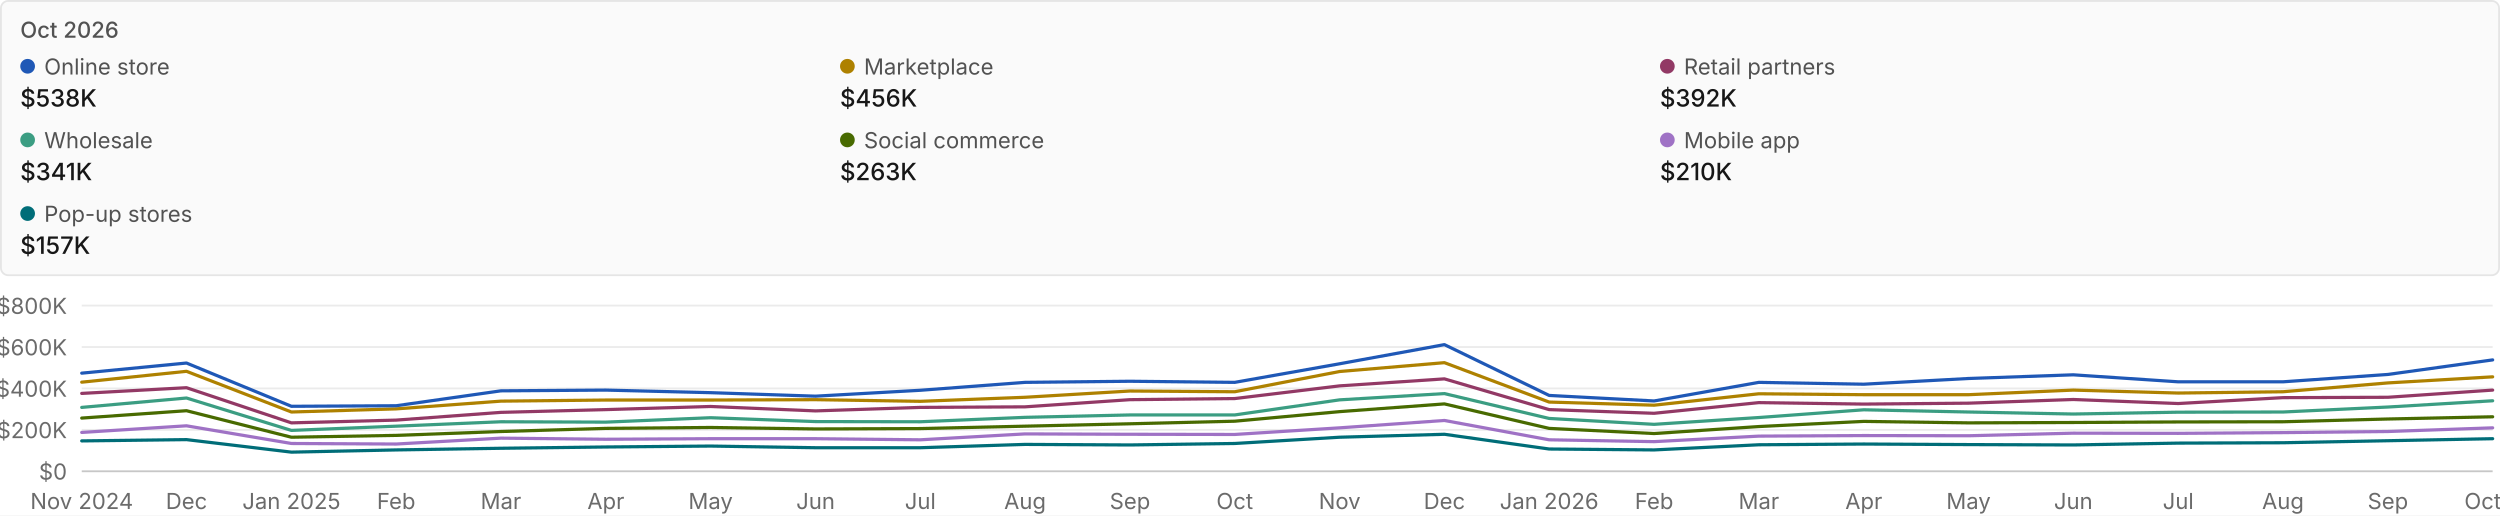
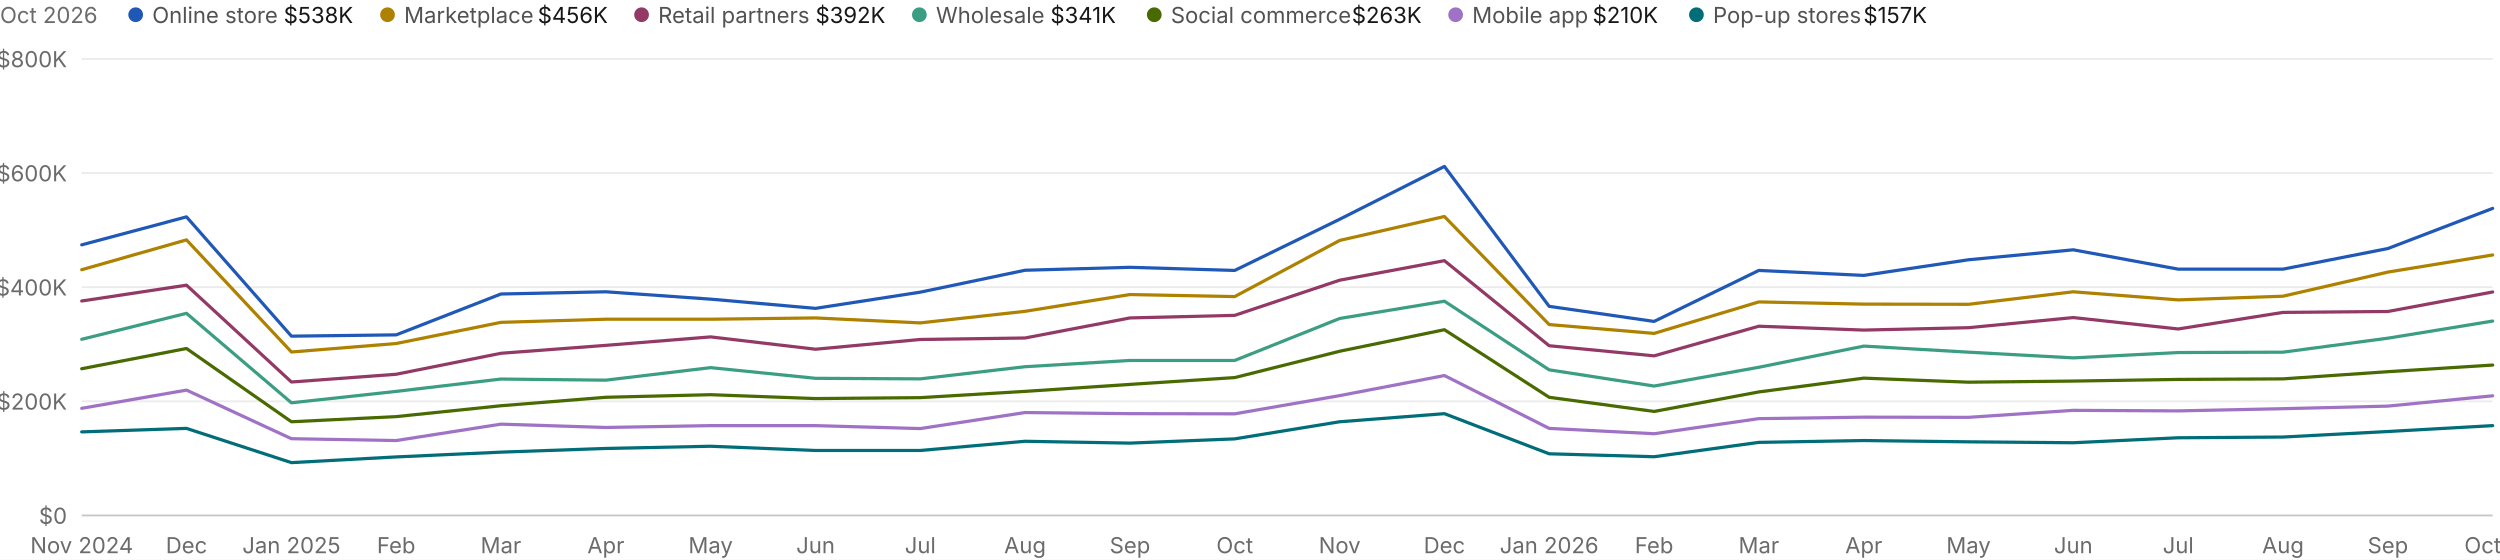
- <svg xmlns="http://www.w3.org/2000/svg" font-family="IBM Plex Sans, system-ui, -apple-system, &quot;Segoe UI&quot;, sans-serif" width="1358" height="280" viewBox="0 0 1358 280" role="img" aria-label="Revenue by channel" data-hm-kind="line" data-hm-x="44.4,1354,24" data-hm-y="0,800000,256,166" data-hm-plot="44.4,166,1354,256" data-hm-readout="1">
-   <rect width="1358" height="280" fill="#ffffff" />
+ <svg xmlns="http://www.w3.org/2000/svg" font-family="IBM Plex Sans, system-ui, -apple-system, &quot;Segoe UI&quot;, sans-serif" width="1358" height="304" viewBox="0 0 1358 304" role="img" aria-label="Revenue by channel" data-hm-kind="line" data-hm-x="44.4,1354,24" data-hm-y="0,800000,280,32" data-hm-plot="44.4,32,1354,280" data-hm-readout="1">
+   <rect width="1358" height="304" fill="#ffffff" />
  <g class="hm-readout">
-     <rect x="0.5" y="0.5" width="1357" height="149" rx="4" fill="#fafafa" stroke="#e5e5e5" />
-     <text x="11" y="20.5" font-size="12" font-weight="500" class="hm-rh" fill="#525252">Oct 2026</text>
-     <circle cx="15" cy="36" r="4" fill="#1f58b6" />
-     <text x="24" y="40.5" font-size="12" fill="#525252">Online store</text>
-     <text x="11" y="57.9" font-size="13" font-weight="500" class="hm-rv hm-rv-0" fill="#171717">$538K</text>
-     <circle cx="460.3" cy="36" r="4" fill="#ae8100" />
-     <text x="469.3" y="40.5" font-size="12" fill="#525252">Marketplace</text>
-     <text x="456.3" y="57.9" font-size="13" font-weight="500" class="hm-rv hm-rv-1" fill="#171717">$456K</text>
-     <circle cx="905.7" cy="36" r="4" fill="#923965" />
-     <text x="914.7" y="40.5" font-size="12" fill="#525252">Retail partners</text>
-     <text x="901.7" y="57.9" font-size="13" font-weight="500" class="hm-rv hm-rv-2" fill="#171717">$392K</text>
-     <circle cx="15" cy="76" r="4" fill="#3b9d82" />
-     <text x="24" y="80.5" font-size="12" fill="#525252">Wholesale</text>
-     <text x="11" y="97.9" font-size="13" font-weight="500" class="hm-rv hm-rv-3" fill="#171717">$341K</text>
-     <circle cx="460.3" cy="76" r="4" fill="#486a00" />
-     <text x="469.3" y="80.5" font-size="12" fill="#525252">Social commerce</text>
-     <text x="456.3" y="97.9" font-size="13" font-weight="500" class="hm-rv hm-rv-4" fill="#171717">$263K</text>
-     <circle cx="905.7" cy="76" r="4" fill="#9f72c5" />
-     <text x="914.7" y="80.5" font-size="12" fill="#525252">Mobile app</text>
-     <text x="901.7" y="97.9" font-size="13" font-weight="500" class="hm-rv hm-rv-5" fill="#171717">$210K</text>
-     <circle cx="15" cy="116" r="4" fill="#006d78" />
-     <text x="24" y="120.5" font-size="12" fill="#525252">Pop-up stores</text>
-     <text x="11" y="137.9" font-size="13" font-weight="500" class="hm-rv hm-rv-6" fill="#171717">$157K</text>
+     <text x="0" y="12.5" font-size="12" class="hm-rh" fill="#6b6b6b">Oct 2026</text>
+     <circle cx="73.7" cy="8" r="4" fill="#1f58b6" />
+     <text x="82.7" y="12.5" font-size="12" fill="#525252">Online store</text>
+     <text x="154.1" y="12.5" font-size="12" class="hm-rv hm-rv-0" fill="#171717">$538K</text>
+     <circle cx="210.5" cy="8" r="4" fill="#ae8100" />
+     <text x="219.5" y="12.5" font-size="12" fill="#525252">Marketplace</text>
+     <text x="292.1" y="12.5" font-size="12" class="hm-rv hm-rv-1" fill="#171717">$456K</text>
+     <circle cx="348.5" cy="8" r="4" fill="#923965" />
+     <text x="357.5" y="12.5" font-size="12" fill="#525252">Retail partners</text>
+     <text x="443" y="12.5" font-size="12" class="hm-rv hm-rv-2" fill="#171717">$392K</text>
+     <circle cx="499.4" cy="8" r="4" fill="#3b9d82" />
+     <text x="508.4" y="12.5" font-size="12" fill="#525252">Wholesale</text>
+     <text x="570.6" y="12.5" font-size="12" class="hm-rv hm-rv-3" fill="#171717">$341K</text>
+     <circle cx="627" cy="8" r="4" fill="#486a00" />
+     <text x="636" y="12.5" font-size="12" fill="#525252">Social commerce</text>
+     <text x="734.3" y="12.5" font-size="12" class="hm-rv hm-rv-4" fill="#171717">$263K</text>
+     <circle cx="790.7" cy="8" r="4" fill="#9f72c5" />
+     <text x="799.7" y="12.5" font-size="12" fill="#525252">Mobile app</text>
+     <text x="865.1" y="12.5" font-size="12" class="hm-rv hm-rv-5" fill="#171717">$210K</text>
+     <circle cx="921.5" cy="8" r="4" fill="#006d78" />
+     <text x="930.5" y="12.5" font-size="12" fill="#525252">Pop-up stores</text>
+     <text x="1012.2" y="12.5" font-size="12" class="hm-rv hm-rv-6" fill="#171717">$157K</text>
  </g>
-   <line x1="44.4" y1="256" x2="1354" y2="256" stroke="#c7c7c7" />
-   <text x="36.4" y="260.5" font-size="12" text-anchor="end" fill="#6b6b6b">$0</text>
-   <line x1="44.4" y1="233.5" x2="1354" y2="233.5" stroke="#ebebeb" />
-   <text x="36.4" y="238" font-size="12" text-anchor="end" fill="#6b6b6b">$200K</text>
-   <line x1="44.4" y1="211" x2="1354" y2="211" stroke="#ebebeb" />
-   <text x="36.4" y="215.5" font-size="12" text-anchor="end" fill="#6b6b6b">$400K</text>
-   <line x1="44.4" y1="188.5" x2="1354" y2="188.5" stroke="#ebebeb" />
-   <text x="36.4" y="193" font-size="12" text-anchor="end" fill="#6b6b6b">$600K</text>
-   <line x1="44.4" y1="166" x2="1354" y2="166" stroke="#ebebeb" />
-   <text x="36.4" y="170.5" font-size="12" text-anchor="end" fill="#6b6b6b">$800K</text>
-   <path d="M44.4,239.5L101.3,238.8L158.3,245.6L215.2,244.4L272.1,243.5L329.1,242.8L386,242.3L443,243.2L499.9,243.2L556.8,241.4L613.8,241.7L670.7,240.9L727.7,237.5L784.6,235.9L841.5,243.9L898.5,244.4L955.4,241.6L1012.4,241.2L1069.3,241.5L1126.2,241.7L1183.2,240.7L1240.1,240.5L1297.1,239.4L1354,238.3" fill="none" stroke="#006d78" stroke-width="1.75" stroke-linejoin="round" stroke-linecap="round" />
-   <path d="M44.4,234.9L101.3,231.3L158.3,240.9L215.2,241.2L272.1,238L329.1,238.6L386,238.3L443,238.3L499.9,238.9L556.8,235.7L613.8,235.9L670.7,236L727.7,232.4L784.6,228.4L841.5,238.9L898.5,239.9L955.4,236.9L1012.4,236.6L1069.3,236.7L1126.2,235.3L1183.2,235.4L1240.1,235L1297.1,234.4L1354,232.4" fill="none" stroke="#9f72c5" stroke-width="1.75" stroke-linejoin="round" stroke-linecap="round" />
-   <path d="M44.4,227.1L101.3,223.1L158.3,237.5L215.2,236.5L272.1,234.4L329.1,232.7L386,232.2L443,233L499.9,232.8L556.8,231.5L613.8,230.2L670.7,228.8L727.7,223.6L784.6,219.4L841.5,232.7L898.5,235.5L955.4,231.7L1012.4,228.9L1069.3,229.7L1126.2,229.5L1183.2,229.2L1240.1,229.1L1297.1,227.6L1354,226.4" fill="none" stroke="#486a00" stroke-width="1.75" stroke-linejoin="round" stroke-linecap="round" />
-   <path d="M44.4,221.3L101.3,216.2L158.3,233.8L215.2,231.5L272.1,229.1L329.1,229.3L386,226.9L443,229L499.9,229.1L556.8,226.7L613.8,225.4L670.7,225.4L727.7,217.2L784.6,213.8L841.5,227.3L898.5,230.5L955.4,226.8L1012.4,222.6L1069.3,223.8L1126.2,224.9L1183.2,223.9L1240.1,223.8L1297.1,221.1L1354,217.7" fill="none" stroke="#3b9d82" stroke-width="1.75" stroke-linejoin="round" stroke-linecap="round" />
-   <path d="M44.4,213.7L101.3,210.6L158.3,229.7L215.2,228.2L272.1,224L329.1,222.5L386,220.8L443,223.2L499.9,221.3L556.8,221L613.8,217.1L670.7,216.5L727.7,209.6L784.6,205.8L841.5,222.5L898.5,224.5L955.4,218.7L1012.4,219.5L1069.3,219L1126.2,217L1183.2,219.2L1240.1,216L1297.1,215.8L1354,211.9" fill="none" stroke="#923965" stroke-width="1.75" stroke-linejoin="round" stroke-linecap="round" />
-   <path d="M44.4,207.6L101.3,201.7L158.3,223.8L215.2,222.1L272.1,217.9L329.1,217.3L386,217.3L443,217.1L499.9,218L556.8,215.8L613.8,212.4L670.7,212.8L727.7,201.8L784.6,197L841.5,218.4L898.5,220.1L955.4,213.9L1012.4,214.4L1069.3,214.4L1126.2,211.9L1183.2,213.5L1240.1,212.8L1297.1,208L1354,204.7" fill="none" stroke="#ae8100" stroke-width="1.75" stroke-linejoin="round" stroke-linecap="round" />
-   <path d="M44.4,202.7L101.3,197.2L158.3,220.7L215.2,220.4L272.1,212.3L329.1,211.9L386,213.3L443,215.2L499.9,212L556.8,207.7L613.8,207.1L670.7,207.7L727.7,197.6L784.6,187.2L841.5,214.8L898.5,217.8L955.4,207.7L1012.4,208.7L1069.3,205.6L1126.2,203.6L1183.2,207.4L1240.1,207.4L1297.1,203.4L1354,195.5" fill="none" stroke="#1f58b6" stroke-width="1.75" stroke-linejoin="round" stroke-linecap="round" />
-   <text x="44.4" y="276.5" font-size="12" text-anchor="middle" fill="#6b6b6b">Nov 2024</text>
-   <text x="101.3" y="276.5" font-size="12" text-anchor="middle" fill="#6b6b6b">Dec</text>
-   <text x="158.3" y="276.5" font-size="12" text-anchor="middle" fill="#6b6b6b">Jan 2025</text>
-   <text x="215.2" y="276.5" font-size="12" text-anchor="middle" fill="#6b6b6b">Feb</text>
-   <text x="272.1" y="276.5" font-size="12" text-anchor="middle" fill="#6b6b6b">Mar</text>
-   <text x="329.1" y="276.5" font-size="12" text-anchor="middle" fill="#6b6b6b">Apr</text>
-   <text x="386" y="276.5" font-size="12" text-anchor="middle" fill="#6b6b6b">May</text>
-   <text x="443" y="276.5" font-size="12" text-anchor="middle" fill="#6b6b6b">Jun</text>
-   <text x="499.9" y="276.5" font-size="12" text-anchor="middle" fill="#6b6b6b">Jul</text>
-   <text x="556.8" y="276.5" font-size="12" text-anchor="middle" fill="#6b6b6b">Aug</text>
-   <text x="613.8" y="276.5" font-size="12" text-anchor="middle" fill="#6b6b6b">Sep</text>
-   <text x="670.7" y="276.5" font-size="12" text-anchor="middle" fill="#6b6b6b">Oct</text>
-   <text x="727.7" y="276.5" font-size="12" text-anchor="middle" fill="#6b6b6b">Nov</text>
-   <text x="784.6" y="276.5" font-size="12" text-anchor="middle" fill="#6b6b6b">Dec</text>
-   <text x="841.5" y="276.5" font-size="12" text-anchor="middle" fill="#6b6b6b">Jan 2026</text>
-   <text x="898.5" y="276.5" font-size="12" text-anchor="middle" fill="#6b6b6b">Feb</text>
-   <text x="955.4" y="276.5" font-size="12" text-anchor="middle" fill="#6b6b6b">Mar</text>
-   <text x="1012.4" y="276.5" font-size="12" text-anchor="middle" fill="#6b6b6b">Apr</text>
-   <text x="1069.3" y="276.5" font-size="12" text-anchor="middle" fill="#6b6b6b">May</text>
-   <text x="1126.2" y="276.5" font-size="12" text-anchor="middle" fill="#6b6b6b">Jun</text>
-   <text x="1183.2" y="276.5" font-size="12" text-anchor="middle" fill="#6b6b6b">Jul</text>
-   <text x="1240.1" y="276.5" font-size="12" text-anchor="middle" fill="#6b6b6b">Aug</text>
-   <text x="1297.1" y="276.5" font-size="12" text-anchor="middle" fill="#6b6b6b">Sep</text>
-   <text x="1348.6" y="276.5" font-size="12" text-anchor="middle" fill="#6b6b6b">Oct</text>
+   <line x1="44.4" y1="280" x2="1354" y2="280" stroke="#c7c7c7" />
+   <text x="36.4" y="284.5" font-size="12" text-anchor="end" fill="#6b6b6b">$0</text>
+   <line x1="44.4" y1="218" x2="1354" y2="218" stroke="#ebebeb" />
+   <text x="36.4" y="222.5" font-size="12" text-anchor="end" fill="#6b6b6b">$200K</text>
+   <line x1="44.4" y1="156" x2="1354" y2="156" stroke="#ebebeb" />
+   <text x="36.4" y="160.5" font-size="12" text-anchor="end" fill="#6b6b6b">$400K</text>
+   <line x1="44.4" y1="94" x2="1354" y2="94" stroke="#ebebeb" />
+   <text x="36.4" y="98.5" font-size="12" text-anchor="end" fill="#6b6b6b">$600K</text>
+   <line x1="44.4" y1="32" x2="1354" y2="32" stroke="#ebebeb" />
+   <text x="36.4" y="36.5" font-size="12" text-anchor="end" fill="#6b6b6b">$800K</text>
+   <path d="M44.4,234.6L101.3,232.7L158.3,251.3L215.2,248.2L272.1,245.6L329.1,243.6L386,242.4L443,244.7L499.9,244.7L556.8,239.7L613.8,240.7L670.7,238.4L727.7,229.1L784.6,224.7L841.5,246.5L898.5,248.1L955.4,240.3L1012.4,239.3L1069.3,240L1126.2,240.5L1183.2,237.8L1240.1,237.4L1297.1,234.4L1354,231.2" fill="none" stroke="#006d78" stroke-width="1.75" stroke-linejoin="round" stroke-linecap="round" />
+   <path d="M44.4,221.8L101.3,211.9L158.3,238.3L215.2,239.3L272.1,230.4L329.1,232.2L386,231.2L443,231.2L499.9,232.8L556.8,224.1L613.8,224.7L670.7,224.8L727.7,214.9L784.6,204L841.5,232.7L898.5,235.6L955.4,227.4L1012.4,226.6L1069.3,226.7L1126.2,222.9L1183.2,223.2L1240.1,222L1297.1,220.6L1354,215" fill="none" stroke="#9f72c5" stroke-width="1.75" stroke-linejoin="round" stroke-linecap="round" />
+   <path d="M44.4,200.3L101.3,189.3L158.3,229.1L215.2,226.3L272.1,220.4L329.1,215.8L386,214.4L443,216.5L499.9,216L556.8,212.6L613.8,208.8L670.7,205.1L727.7,190.8L784.6,179.1L841.5,215.8L898.5,223.5L955.4,212.9L1012.4,205.4L1069.3,207.6L1126.2,207L1183.2,206.1L1240.1,205.8L1297.1,201.9L1354,198.3" fill="none" stroke="#486a00" stroke-width="1.75" stroke-linejoin="round" stroke-linecap="round" />
+   <path d="M44.4,184.3L101.3,170.2L158.3,218.8L215.2,212.6L272.1,205.9L329.1,206.5L386,199.7L443,205.5L499.9,205.8L556.8,199.2L613.8,195.8L670.7,195.8L727.7,173L784.6,163.6L841.5,200.9L898.5,209.7L955.4,199.5L1012.4,188L1069.3,191.3L1126.2,194.4L1183.2,191.5L1240.1,191.3L1297.1,183.7L1354,174.4" fill="none" stroke="#3b9d82" stroke-width="1.75" stroke-linejoin="round" stroke-linecap="round" />
+   <path d="M44.4,163.5L101.3,154.9L158.3,207.5L215.2,203.3L272.1,191.9L329.1,187.6L386,183L443,189.7L499.9,184.4L556.8,183.6L613.8,172.7L670.7,171.3L727.7,152.2L784.6,141.6L841.5,187.8L898.5,193.3L955.4,177.2L1012.4,179.3L1069.3,178L1126.2,172.5L1183.2,178.7L1240.1,169.7L1297.1,169.2L1354,158.6" fill="none" stroke="#923965" stroke-width="1.75" stroke-linejoin="round" stroke-linecap="round" />
+   <path d="M44.4,146.5L101.3,130.3L158.3,191.2L215.2,186.6L272.1,175.1L329.1,173.4L386,173.4L443,172.7L499.9,175.4L556.8,169.1L613.8,160L670.7,161.1L727.7,130.6L784.6,117.6L841.5,176.3L898.5,181.1L955.4,164L1012.4,165.2L1069.3,165.3L1126.2,158.5L1183.2,162.9L1240.1,160.9L1297.1,147.8L1354,138.5" fill="none" stroke="#ae8100" stroke-width="1.75" stroke-linejoin="round" stroke-linecap="round" />
+   <path d="M44.4,133L101.3,117.8L158.3,182.6L215.2,181.9L272.1,159.7L329.1,158.5L386,162.5L443,167.5L499.9,158.7L556.8,146.8L613.8,145.2L670.7,146.9L727.7,119.1L784.6,90.4L841.5,166.4L898.5,174.6L955.4,146.9L1012.4,149.6L1069.3,141.1L1126.2,135.7L1183.2,146.2L1240.1,146.2L1297.1,135L1354,113.2" fill="none" stroke="#1f58b6" stroke-width="1.75" stroke-linejoin="round" stroke-linecap="round" />
+   <text x="44.4" y="300.5" font-size="12" text-anchor="middle" fill="#6b6b6b">Nov 2024</text>
+   <text x="101.3" y="300.5" font-size="12" text-anchor="middle" fill="#6b6b6b">Dec</text>
+   <text x="158.3" y="300.5" font-size="12" text-anchor="middle" fill="#6b6b6b">Jan 2025</text>
+   <text x="215.2" y="300.5" font-size="12" text-anchor="middle" fill="#6b6b6b">Feb</text>
+   <text x="272.1" y="300.5" font-size="12" text-anchor="middle" fill="#6b6b6b">Mar</text>
+   <text x="329.1" y="300.5" font-size="12" text-anchor="middle" fill="#6b6b6b">Apr</text>
+   <text x="386" y="300.5" font-size="12" text-anchor="middle" fill="#6b6b6b">May</text>
+   <text x="443" y="300.5" font-size="12" text-anchor="middle" fill="#6b6b6b">Jun</text>
+   <text x="499.9" y="300.5" font-size="12" text-anchor="middle" fill="#6b6b6b">Jul</text>
+   <text x="556.8" y="300.5" font-size="12" text-anchor="middle" fill="#6b6b6b">Aug</text>
+   <text x="613.8" y="300.5" font-size="12" text-anchor="middle" fill="#6b6b6b">Sep</text>
+   <text x="670.7" y="300.5" font-size="12" text-anchor="middle" fill="#6b6b6b">Oct</text>
+   <text x="727.7" y="300.5" font-size="12" text-anchor="middle" fill="#6b6b6b">Nov</text>
+   <text x="784.6" y="300.5" font-size="12" text-anchor="middle" fill="#6b6b6b">Dec</text>
+   <text x="841.5" y="300.5" font-size="12" text-anchor="middle" fill="#6b6b6b">Jan 2026</text>
+   <text x="898.5" y="300.5" font-size="12" text-anchor="middle" fill="#6b6b6b">Feb</text>
+   <text x="955.4" y="300.5" font-size="12" text-anchor="middle" fill="#6b6b6b">Mar</text>
+   <text x="1012.4" y="300.5" font-size="12" text-anchor="middle" fill="#6b6b6b">Apr</text>
+   <text x="1069.3" y="300.5" font-size="12" text-anchor="middle" fill="#6b6b6b">May</text>
+   <text x="1126.2" y="300.5" font-size="12" text-anchor="middle" fill="#6b6b6b">Jun</text>
+   <text x="1183.2" y="300.5" font-size="12" text-anchor="middle" fill="#6b6b6b">Jul</text>
+   <text x="1240.1" y="300.5" font-size="12" text-anchor="middle" fill="#6b6b6b">Aug</text>
+   <text x="1297.1" y="300.5" font-size="12" text-anchor="middle" fill="#6b6b6b">Sep</text>
+   <text x="1348.6" y="300.5" font-size="12" text-anchor="middle" fill="#6b6b6b">Oct</text>
</svg>
